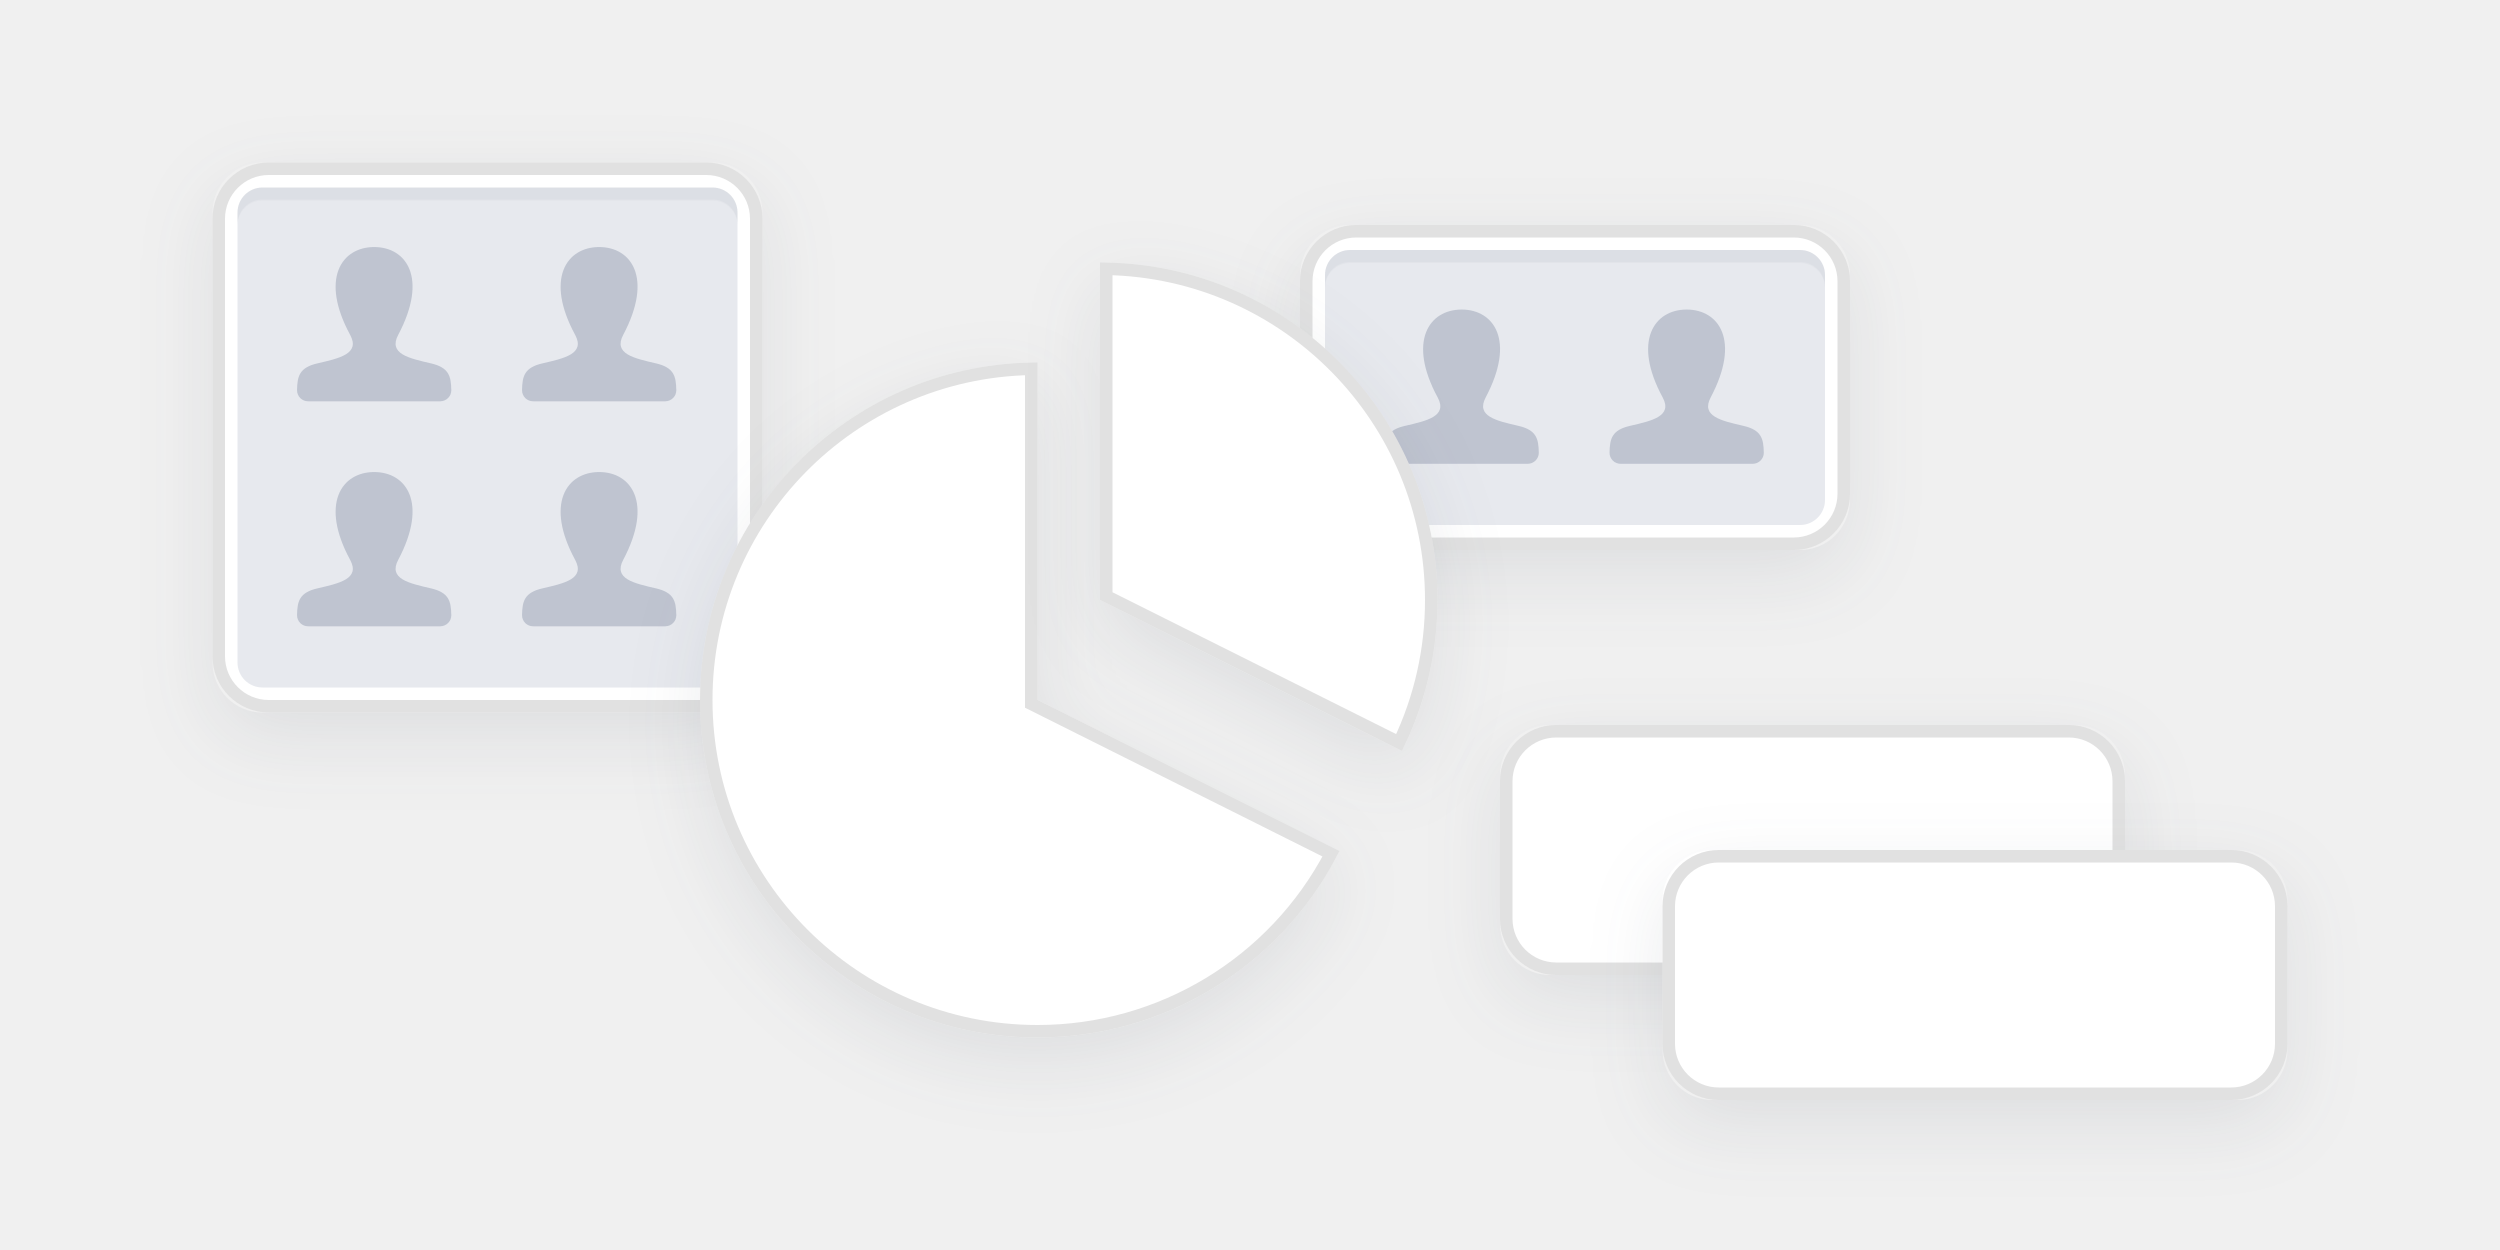
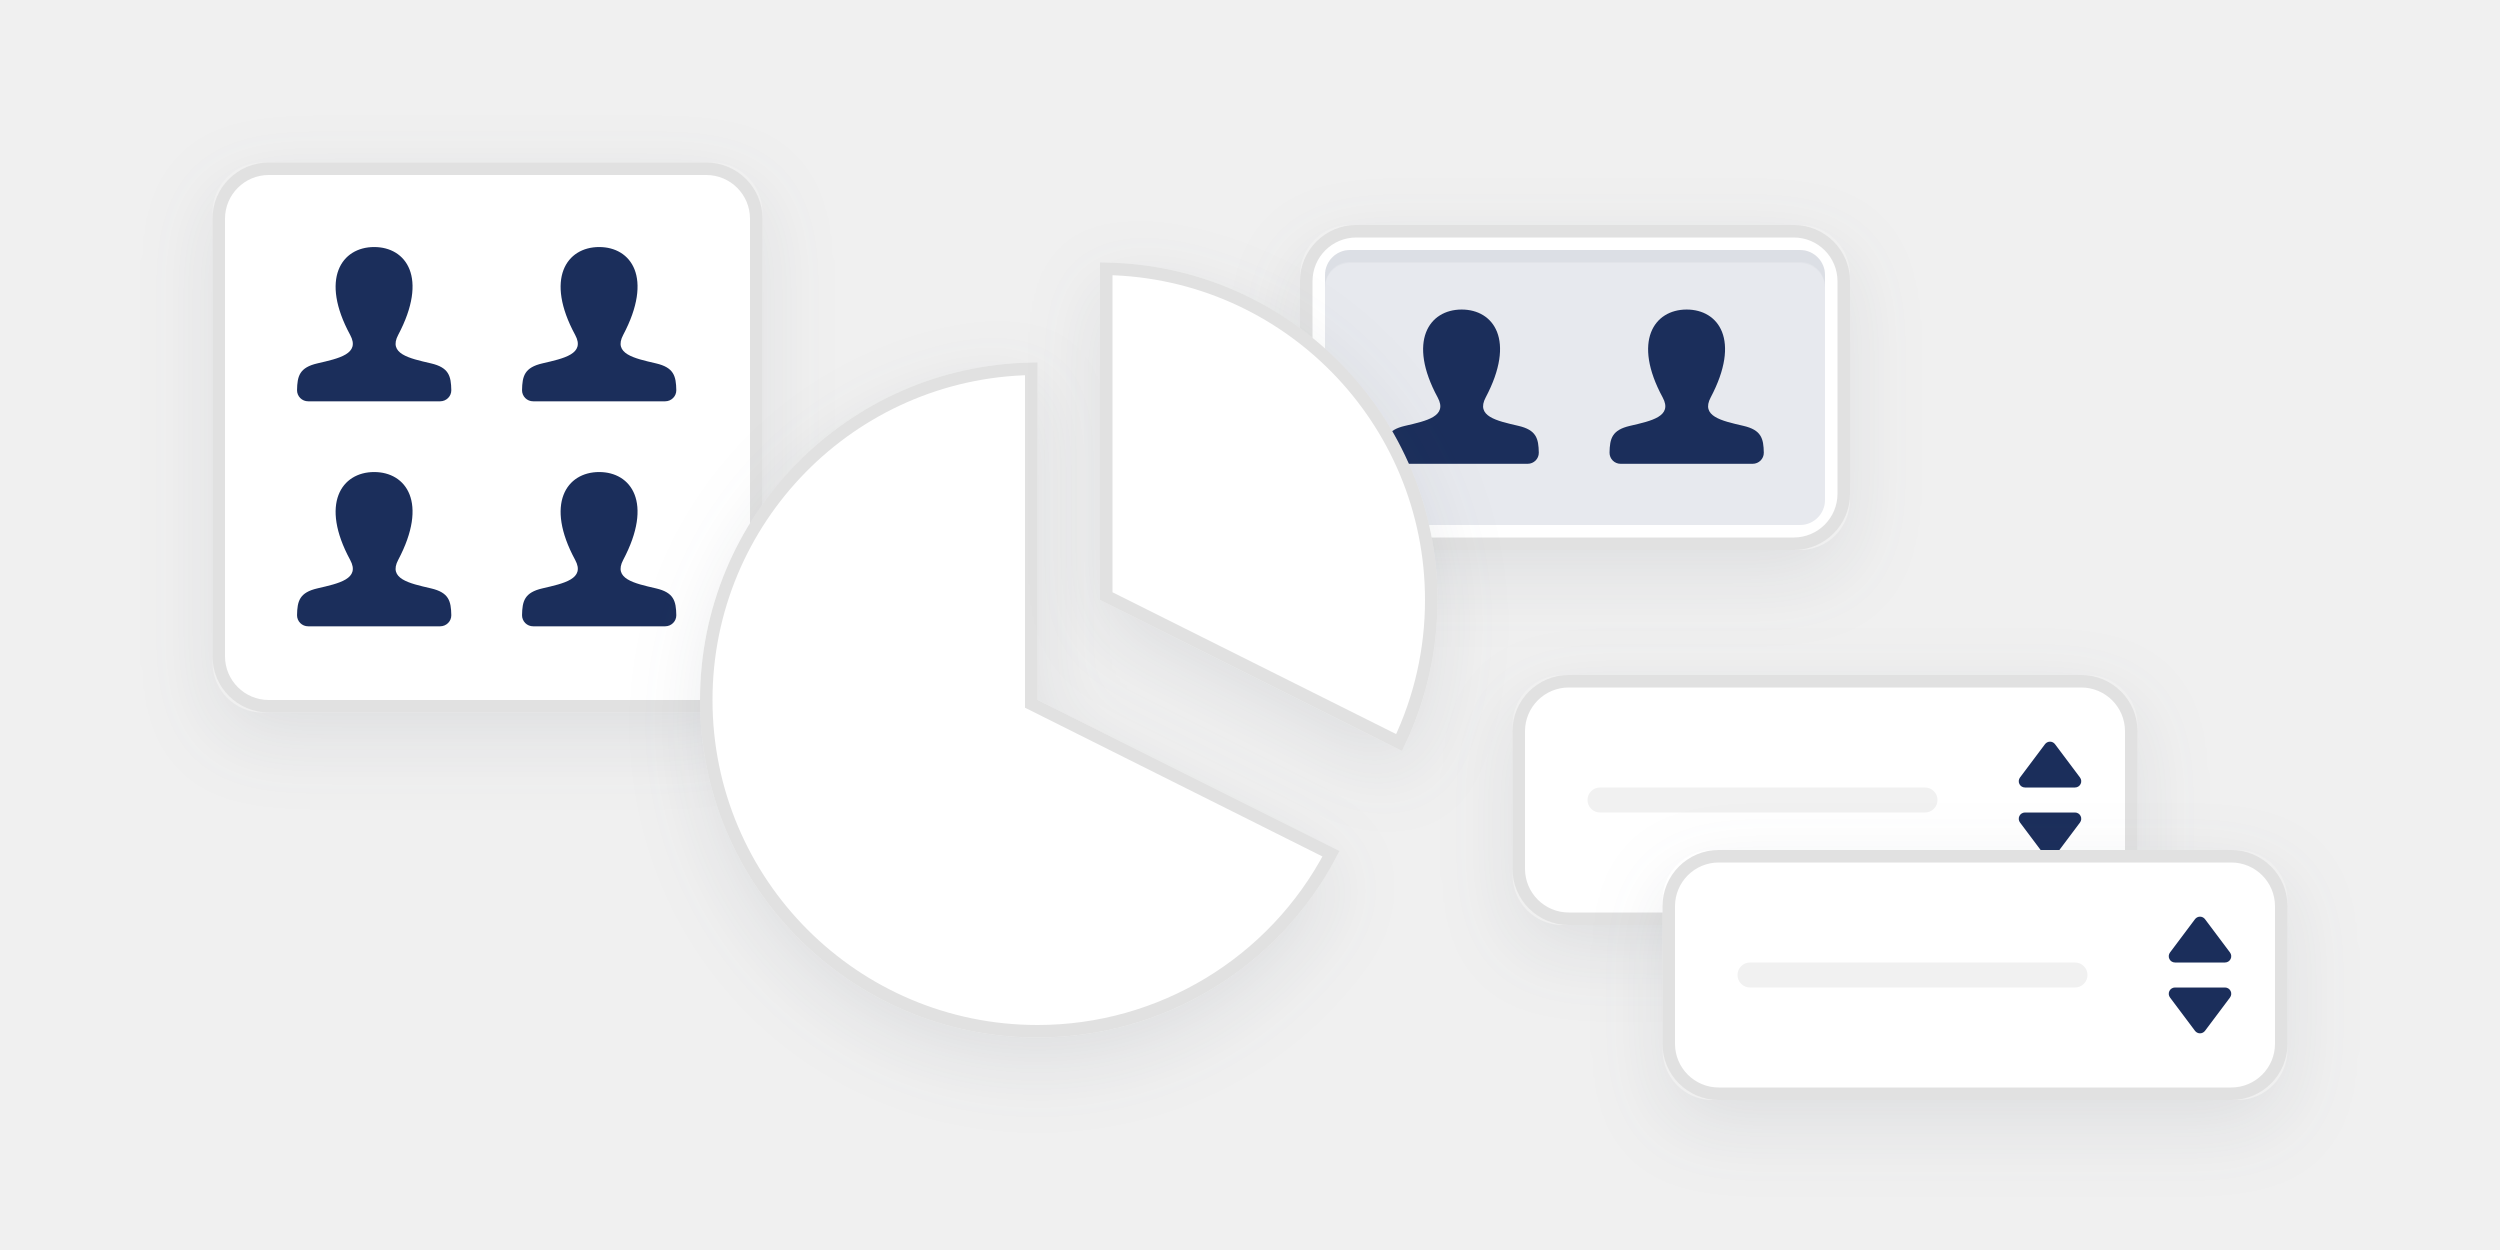
<svg xmlns="http://www.w3.org/2000/svg" xmlns:xlink="http://www.w3.org/1999/xlink" width="200" height="100" viewBox="0 0 200 100">
  <defs>
-     <rect id="b" width="50" height="20" x="120" y="58" rx="4" />
-     <filter id="a" width="140%" height="200%" x="-20%" y="-40%" filterUnits="objectBoundingBox">
+     <rect id="b" width="44" height="26" x="0" y="0" rx="4" />
+     <filter id="a" width="145.5%" height="176.9%" x="-22.7%" y="-30.8%" filterUnits="objectBoundingBox">
      <feOffset dy="2" in="SourceAlpha" result="shadowOffsetOuter1" />
      <feGaussianBlur in="shadowOffsetOuter1" result="shadowBlurOuter1" stdDeviation="3" />
      <feComposite in="shadowBlurOuter1" in2="SourceAlpha" operator="out" result="shadowBlurOuter1" />
      <feColorMatrix in="shadowBlurOuter1" values="0 0 0 0 0.22 0 0 0 0 0.259 0 0 0 0 0.329 0 0 0 0.1 0" />
    </filter>
-     <rect id="d" width="44" height="26" x="0" y="0" rx="4" />
-     <filter id="c" width="145.5%" height="176.9%" x="-22.7%" y="-30.8%" filterUnits="objectBoundingBox">
+     <rect id="c" width="40" height="22" x="2" y="2" rx="2" />
+     <filter id="d" width="102.5%" height="104.5%" x="-1.2%" y="-2.3%" filterUnits="objectBoundingBox">
+       <feOffset dy="1" in="SourceAlpha" result="shadowOffsetInner1" />
+       <feComposite in="shadowOffsetInner1" in2="SourceAlpha" k2="-1" k3="1" operator="arithmetic" result="shadowInnerInner1" />
+       <feColorMatrix in="shadowInnerInner1" values="0 0 0 0 0.22 0 0 0 0 0.259 0 0 0 0 0.329 0 0 0 0.059 0" />
+     </filter>
+     <rect id="f" width="44" height="44" x="0" y="0" rx="4" />
+     <filter id="e" width="145.5%" height="145.5%" x="-22.7%" y="-18.2%" filterUnits="objectBoundingBox">
      <feOffset dy="2" in="SourceAlpha" result="shadowOffsetOuter1" />
      <feGaussianBlur in="shadowOffsetOuter1" result="shadowBlurOuter1" stdDeviation="3" />
      <feComposite in="shadowBlurOuter1" in2="SourceAlpha" operator="out" result="shadowBlurOuter1" />
      <feColorMatrix in="shadowBlurOuter1" values="0 0 0 0 0.22 0 0 0 0 0.259 0 0 0 0 0.329 0 0 0 0.1 0" />
    </filter>
-     <rect id="e" width="40" height="22" x="2" y="2" rx="2" />
-     <filter id="f" width="102.5%" height="104.5%" x="-1.2%" y="-2.3%" filterUnits="objectBoundingBox">
-       <feOffset dy="1" in="SourceAlpha" result="shadowOffsetInner1" />
-       <feComposite in="shadowOffsetInner1" in2="SourceAlpha" k2="-1" k3="1" operator="arithmetic" result="shadowInnerInner1" />
-       <feColorMatrix in="shadowInnerInner1" values="0 0 0 0 0.22 0 0 0 0 0.259 0 0 0 0 0.329 0 0 0 0.059 0" />
-     </filter>
-     <rect id="h" width="44" height="44" x="0" y="0" rx="4" />
-     <filter id="g" width="145.5%" height="145.5%" x="-22.7%" y="-18.2%" filterUnits="objectBoundingBox">
+     <rect id="h" width="50" height="20" x="0" y="0" rx="4" />
+     <filter id="g" width="140%" height="200%" x="-20%" y="-40%" filterUnits="objectBoundingBox">
      <feOffset dy="2" in="SourceAlpha" result="shadowOffsetOuter1" />
      <feGaussianBlur in="shadowOffsetOuter1" result="shadowBlurOuter1" stdDeviation="3" />
      <feComposite in="shadowBlurOuter1" in2="SourceAlpha" operator="out" result="shadowBlurOuter1" />
      <feColorMatrix in="shadowBlurOuter1" values="0 0 0 0 0.22 0 0 0 0 0.259 0 0 0 0 0.329 0 0 0 0.1 0" />
    </filter>
-     <rect id="i" width="40" height="40" x="2" y="2" rx="2" />
-     <filter id="j" width="102.5%" height="102.5%" x="-1.2%" y="-1.2%" filterUnits="objectBoundingBox">
-       <feOffset dy="1" in="SourceAlpha" result="shadowOffsetInner1" />
-       <feComposite in="shadowOffsetInner1" in2="SourceAlpha" k2="-1" k3="1" operator="arithmetic" result="shadowInnerInner1" />
-       <feColorMatrix in="shadowInnerInner1" values="0 0 0 0 0.22 0 0 0 0 0.259 0 0 0 0 0.329 0 0 0 0.059 0" />
-     </filter>
-     <rect id="l" width="50" height="20" x="133" y="68" rx="4" />
-     <filter id="k" width="140%" height="200%" x="-20%" y="-40%" filterUnits="objectBoundingBox">
+     <rect id="j" width="50" height="20" x="0" y="0" rx="4" />
+     <filter id="i" width="140%" height="200%" x="-20%" y="-40%" filterUnits="objectBoundingBox">
      <feOffset dy="2" in="SourceAlpha" result="shadowOffsetOuter1" />
      <feGaussianBlur in="shadowOffsetOuter1" result="shadowBlurOuter1" stdDeviation="3" />
      <feComposite in="shadowBlurOuter1" in2="SourceAlpha" operator="out" result="shadowBlurOuter1" />
      <feColorMatrix in="shadowBlurOuter1" values="0 0 0 0 0.22 0 0 0 0 0.259 0 0 0 0 0.329 0 0 0 0.1 0" />
    </filter>
-     <path id="n" d="M27 8v27l24.155 12.078C46.722 55.926 37.57 62 27 62 12.088 62 0 49.912 0 35S12.088 8 27 8z" />
-     <filter id="m" width="139.1%" height="137%" x="-19.5%" y="-14.8%" filterUnits="objectBoundingBox">
+     <path id="l" d="M27 8v27l24.155 12.078C46.722 55.926 37.57 62 27 62 12.088 62 0 49.912 0 35S12.088 8 27 8z" />
+     <filter id="k" width="139.1%" height="137%" x="-19.5%" y="-14.8%" filterUnits="objectBoundingBox">
      <feOffset dy="2" in="SourceAlpha" result="shadowOffsetOuter1" />
      <feGaussianBlur in="shadowOffsetOuter1" result="shadowBlurOuter1" stdDeviation="3" />
      <feComposite in="shadowBlurOuter1" in2="SourceAlpha" operator="out" result="shadowBlurOuter1" />
      <feColorMatrix in="shadowBlurOuter1" values="0 0 0 0 0.22 0 0 0 0 0.259 0 0 0 0 0.329 0 0 0 0.1 0" />
    </filter>
-     <path id="p" d="M32 0c14.912 0 27 12.088 27 27 0 4.342-1.025 8.444-2.845 12.078L32 27z" />
-     <filter id="o" width="174.1%" height="151.2%" x="-37%" y="-20.5%" filterUnits="objectBoundingBox">
+     <path id="n" d="M32 0c14.912 0 27 12.088 27 27 0 4.342-1.025 8.444-2.845 12.078L32 27z" />
+     <filter id="m" width="174.1%" height="151.2%" x="-37%" y="-20.5%" filterUnits="objectBoundingBox">
      <feOffset dy="2" in="SourceAlpha" result="shadowOffsetOuter1" />
      <feGaussianBlur in="shadowOffsetOuter1" result="shadowBlurOuter1" stdDeviation="3" />
      <feComposite in="shadowBlurOuter1" in2="SourceAlpha" operator="out" result="shadowBlurOuter1" />
      <feColorMatrix in="shadowBlurOuter1" values="0 0 0 0 0.22 0 0 0 0 0.259 0 0 0 0 0.329 0 0 0 0.1 0" />
    </filter>
  </defs>
-   <g fill="none" fill-rule="evenodd">
-     <use fill="#000" filter="url(#a)" xlink:href="#b" />
-     <rect width="49" height="19" x="120.5" y="58.5" fill="#FFF" stroke="#E1E1E1" stroke-linejoin="square" rx="4" />
-     <g transform="translate(104 18)">
-       <use fill="#000" filter="url(#c)" xlink:href="#d" />
+   <g fill="none" fill-rule="evenodd" transform="translate(17 13)">
+     <g transform="translate(87 5)">
+       <use fill="#000" filter="url(#a)" xlink:href="#b" />
      <rect width="43" height="25" x=".5" y=".5" fill="#FFF" stroke="#E1E1E1" stroke-linejoin="square" rx="4" />
-       <use fill="#1B2E5B" fill-opacity=".102" xlink:href="#e" />
-       <use fill="#000" filter="url(#f)" xlink:href="#e" />
-       <path fill="#1B2E5B" fill-opacity=".196" d="M17.472 16.068c-1.77-.409-3.416-.767-2.618-2.272 2.427-4.583.643-7.033-1.92-7.033-2.615 0-4.354 2.545-1.92 7.033.821 1.515-.887 1.872-2.618 2.273-1.43.33-1.615 1.005-1.633 2.147a.883.883 0 0 0 .888.888h10.564c.49 0 .896-.399.889-.888-.018-1.143-.202-1.818-1.632-2.148zm18 0c-1.77-.409-3.416-.767-2.618-2.272 2.427-4.583.643-7.033-1.92-7.033-2.615 0-4.354 2.545-1.92 7.033.821 1.515-.887 1.872-2.618 2.273-1.43.33-1.615 1.005-1.633 2.147a.883.883 0 0 0 .888.888h10.564c.49 0 .896-.399.889-.888-.018-1.143-.202-1.818-1.632-2.148z" />
+       <use fill="#1B2E5B" fill-opacity=".102" xlink:href="#c" />
+       <use fill="#000" filter="url(#d)" xlink:href="#c" />
+       <path fill="#1B2E5B" d="M17.472 16.068c-1.77-.409-3.416-.767-2.618-2.272 2.427-4.583.643-7.033-1.92-7.033-2.615 0-4.354 2.545-1.92 7.033.821 1.515-.887 1.872-2.618 2.273-1.43.33-1.615 1.005-1.633 2.147a.883.883 0 0 0 .888.888h10.564c.49 0 .896-.399.889-.888-.018-1.143-.202-1.818-1.632-2.148zm18 0c-1.77-.409-3.416-.767-2.618-2.272 2.427-4.583.643-7.033-1.92-7.033-2.615 0-4.354 2.545-1.92 7.033.821 1.515-.887 1.872-2.618 2.273-1.43.33-1.615 1.005-1.633 2.147a.883.883 0 0 0 .888.888h10.564c.49 0 .896-.399.889-.888-.018-1.143-.202-1.818-1.632-2.148z" />
    </g>
-     <g transform="translate(17 13)">
+     <use fill="#000" filter="url(#e)" xlink:href="#f" />
+     <rect width="43" height="43" x=".5" y=".5" fill="#FFF" stroke="#E1E1E1" stroke-linejoin="square" rx="4" />
+     <path fill="#1B2E5B" d="M17.472 16.068c-1.77-.409-3.416-.767-2.618-2.272 2.427-4.583.643-7.033-1.92-7.033-2.615 0-4.354 2.545-1.92 7.033.821 1.515-.887 1.872-2.618 2.273-1.43.33-1.615 1.005-1.633 2.147a.883.883 0 0 0 .888.888h10.564c.49 0 .896-.399.889-.888-.018-1.143-.202-1.818-1.632-2.148zm18 0c-1.77-.409-3.416-.767-2.618-2.272 2.427-4.583.643-7.033-1.92-7.033-2.615 0-4.354 2.545-1.92 7.033.821 1.515-.887 1.872-2.618 2.273-1.43.33-1.615 1.005-1.633 2.147a.883.883 0 0 0 .888.888h10.564c.49 0 .896-.399.889-.888-.018-1.143-.202-1.818-1.632-2.148zm0 18c-1.77-.409-3.416-.767-2.618-2.272 2.427-4.583.643-7.033-1.92-7.033-2.615 0-4.354 2.545-1.92 7.033.821 1.515-.887 1.872-2.618 2.273-1.43.33-1.615 1.005-1.633 2.147a.883.883 0 0 0 .888.888h10.564c.49 0 .896-.399.889-.888-.018-1.143-.202-1.818-1.632-2.148zm-18 0c-1.77-.409-3.416-.767-2.618-2.272 2.427-4.583.643-7.033-1.92-7.033-2.615 0-4.354 2.545-1.92 7.033.821 1.515-.887 1.872-2.618 2.273-1.43.33-1.615 1.005-1.633 2.147a.883.883 0 0 0 .888.888h10.564c.49 0 .896-.399.889-.888-.018-1.143-.202-1.818-1.632-2.148z" />
+     <g transform="translate(104 41)">
      <use fill="#000" filter="url(#g)" xlink:href="#h" />
-       <rect width="43" height="43" x=".5" y=".5" fill="#FFF" stroke="#E1E1E1" stroke-linejoin="square" rx="4" />
-       <use fill="#1B2E5B" fill-opacity=".102" xlink:href="#i" />
-       <use fill="#000" filter="url(#j)" xlink:href="#i" />
-       <path fill="#1B2E5B" fill-opacity=".196" d="M17.472 16.068c-1.77-.409-3.416-.767-2.618-2.272 2.427-4.583.643-7.033-1.92-7.033-2.615 0-4.354 2.545-1.92 7.033.821 1.515-.887 1.872-2.618 2.273-1.43.33-1.615 1.005-1.633 2.147a.883.883 0 0 0 .888.888h10.564c.49 0 .896-.399.889-.888-.018-1.143-.202-1.818-1.632-2.148zm18 0c-1.77-.409-3.416-.767-2.618-2.272 2.427-4.583.643-7.033-1.92-7.033-2.615 0-4.354 2.545-1.92 7.033.821 1.515-.887 1.872-2.618 2.273-1.43.33-1.615 1.005-1.633 2.147a.883.883 0 0 0 .888.888h10.564c.49 0 .896-.399.889-.888-.018-1.143-.202-1.818-1.632-2.148zm0 18c-1.77-.409-3.416-.767-2.618-2.272 2.427-4.583.643-7.033-1.92-7.033-2.615 0-4.354 2.545-1.92 7.033.821 1.515-.887 1.872-2.618 2.273-1.43.33-1.615 1.005-1.633 2.147a.883.883 0 0 0 .888.888h10.564c.49 0 .896-.399.889-.888-.018-1.143-.202-1.818-1.632-2.148zm-18 0c-1.77-.409-3.416-.767-2.618-2.272 2.427-4.583.643-7.033-1.92-7.033-2.615 0-4.354 2.545-1.92 7.033.821 1.515-.887 1.872-2.618 2.273-1.43.33-1.615 1.005-1.633 2.147a.883.883 0 0 0 .888.888h10.564c.49 0 .896-.399.889-.888-.018-1.143-.202-1.818-1.632-2.148z" />
+       <rect width="49" height="19" x=".5" y=".5" fill="#FFF" stroke="#E1E1E1" stroke-linejoin="square" rx="4" />
+       <rect width="28" height="2" x="6" y="9" fill="#F1F1F1" rx="1" />
+       <path fill="#1B2E5B" d="M43.4 5.533l2 2.667a.5.5 0 0 1-.4.8h-4a.5.5 0 0 1-.4-.8l2-2.667a.5.5 0 0 1 .8 0zm0 8.934l2-2.667a.5.5 0 0 0-.4-.8h-4a.5.5 0 0 0-.4.8l2 2.667a.5.5 0 0 0 .8 0z" />
    </g>
-     <use fill="#000" filter="url(#k)" xlink:href="#l" />
-     <rect width="49" height="19" x="133.5" y="68.5" fill="#FFF" stroke="#E1E1E1" stroke-linejoin="square" rx="4" />
-     <g transform="translate(56 21)">
+     <g transform="translate(116 55)">
+       <use fill="#000" filter="url(#i)" xlink:href="#j" />
+       <rect width="49" height="19" x=".5" y=".5" fill="#FFF" stroke="#E1E1E1" stroke-linejoin="square" rx="4" />
+       <rect width="28" height="2" x="6" y="9" fill="#F1F1F1" rx="1" />
+       <path fill="#1B2E5B" d="M43.4 5.533l2 2.667a.5.5 0 0 1-.4.8h-4a.5.5 0 0 1-.4-.8l2-2.667a.5.5 0 0 1 .8 0zm0 8.934l2-2.667a.5.5 0 0 0-.4-.8h-4a.5.5 0 0 0-.4.8l2 2.667a.5.5 0 0 0 .8 0z" />
+     </g>
+     <g transform="translate(39 8)">
+       <use fill="#000" filter="url(#k)" xlink:href="#l" />
+       <path fill="#FFF" stroke="#E1E1E1" stroke-linejoin="square" d="M26.5 8.505C12.095 8.77.5 20.53.5 35 .5 49.636 12.364 61.5 27 61.5a26.495 26.495 0 0 0 23.48-14.2L26.5 35.308V8.505z" />
      <use fill="#000" filter="url(#m)" xlink:href="#n" />
-       <path fill="#FFF" stroke="#E1E1E1" stroke-linejoin="square" d="M26.5 8.505C12.095 8.77.5 20.53.5 35 .5 49.636 12.364 61.5 27 61.5a26.495 26.495 0 0 0 23.48-14.2L26.5 35.308V8.505z" />
-       <use fill="#000" filter="url(#o)" xlink:href="#p" />
      <path fill="#FFF" stroke="#E1E1E1" stroke-linejoin="square" d="M32.5.505V26.69l23.427 11.714A26.393 26.393 0 0 0 58.5 27C58.5 12.531 46.905.771 32.5.505z" />
    </g>
  </g>
</svg>
